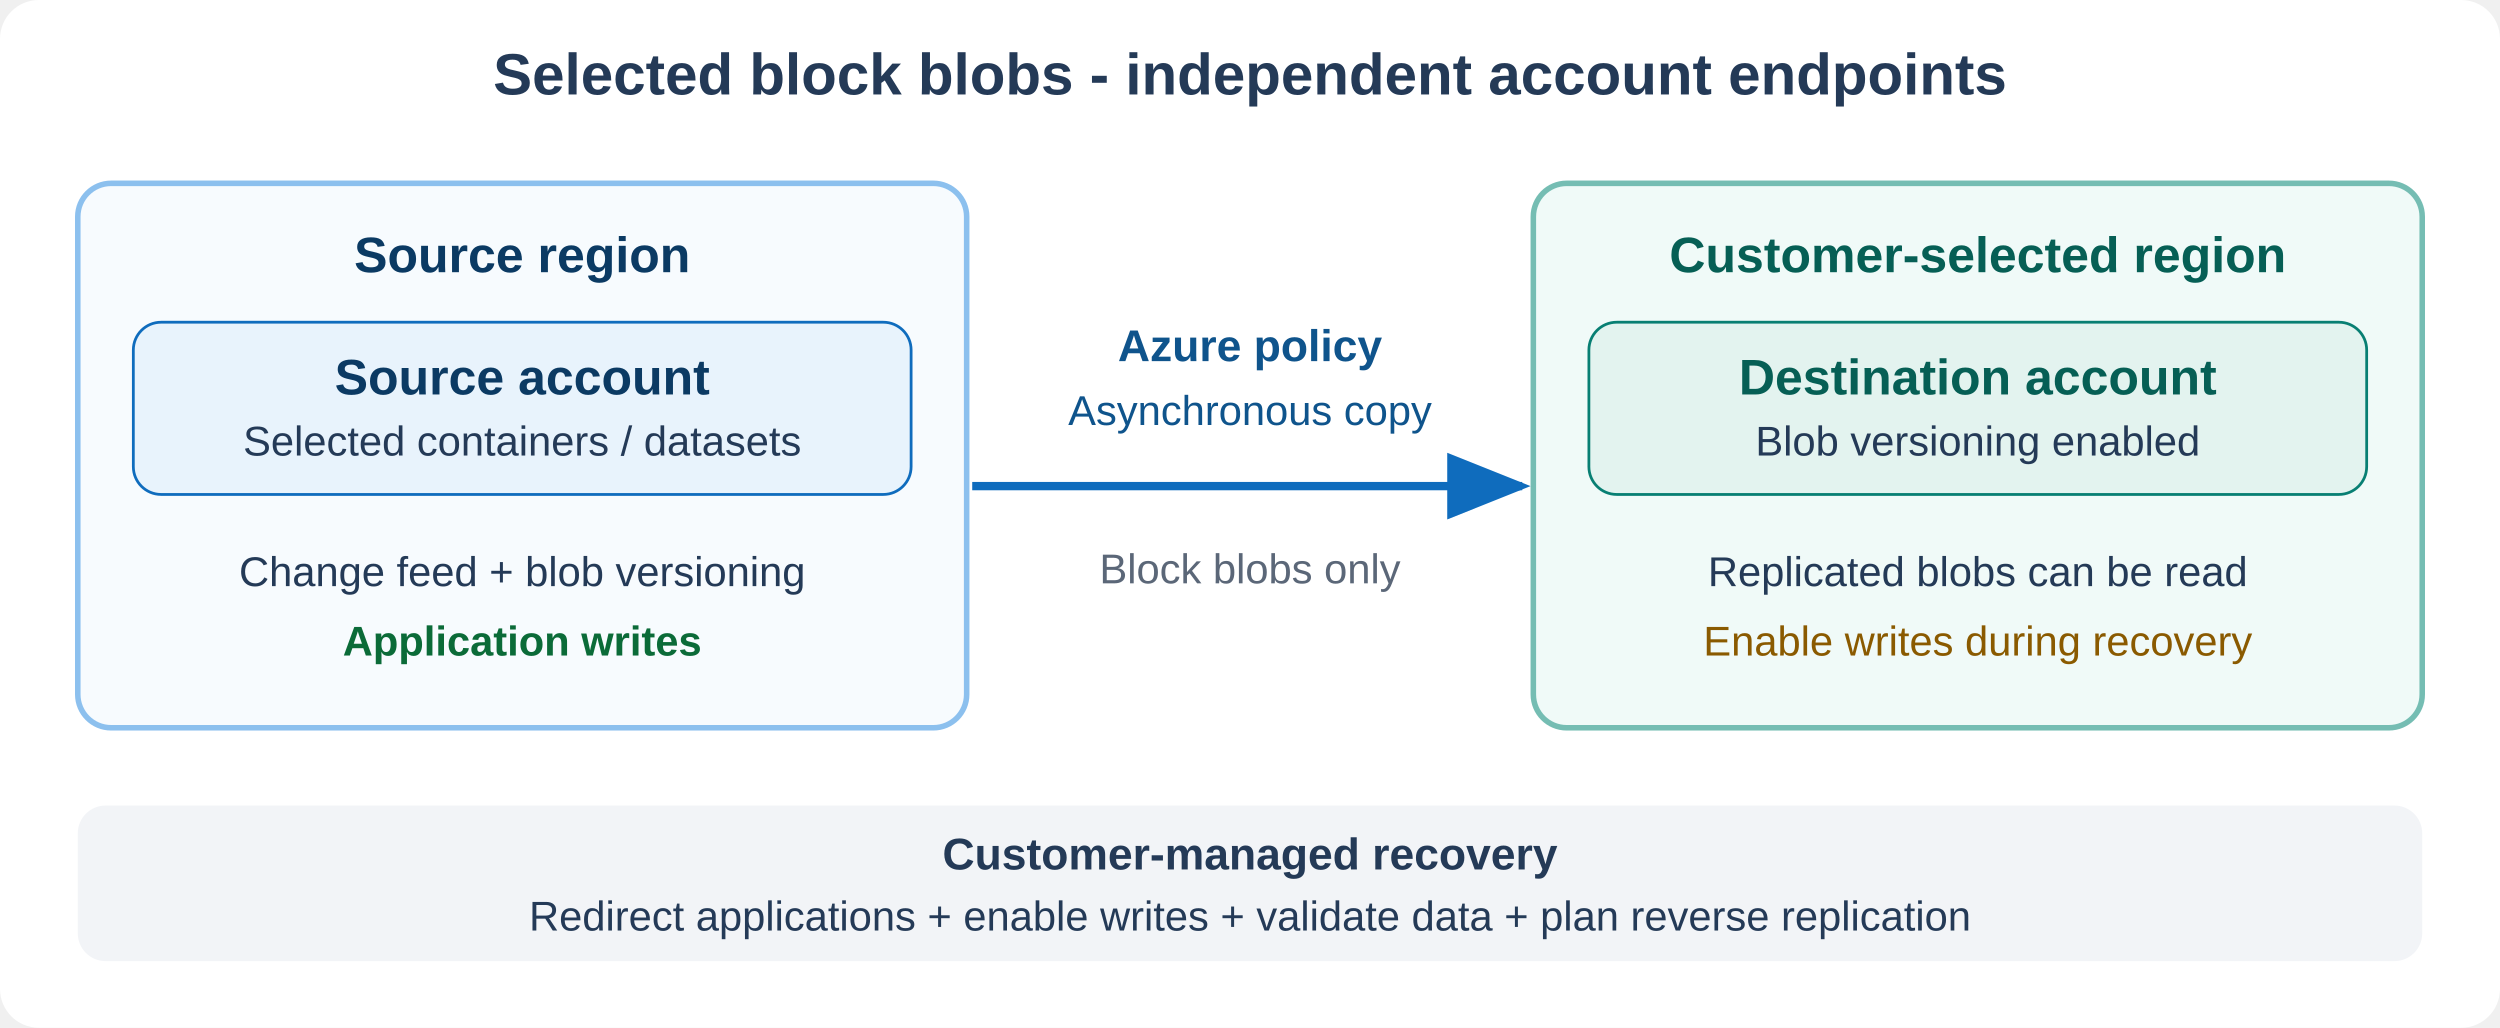
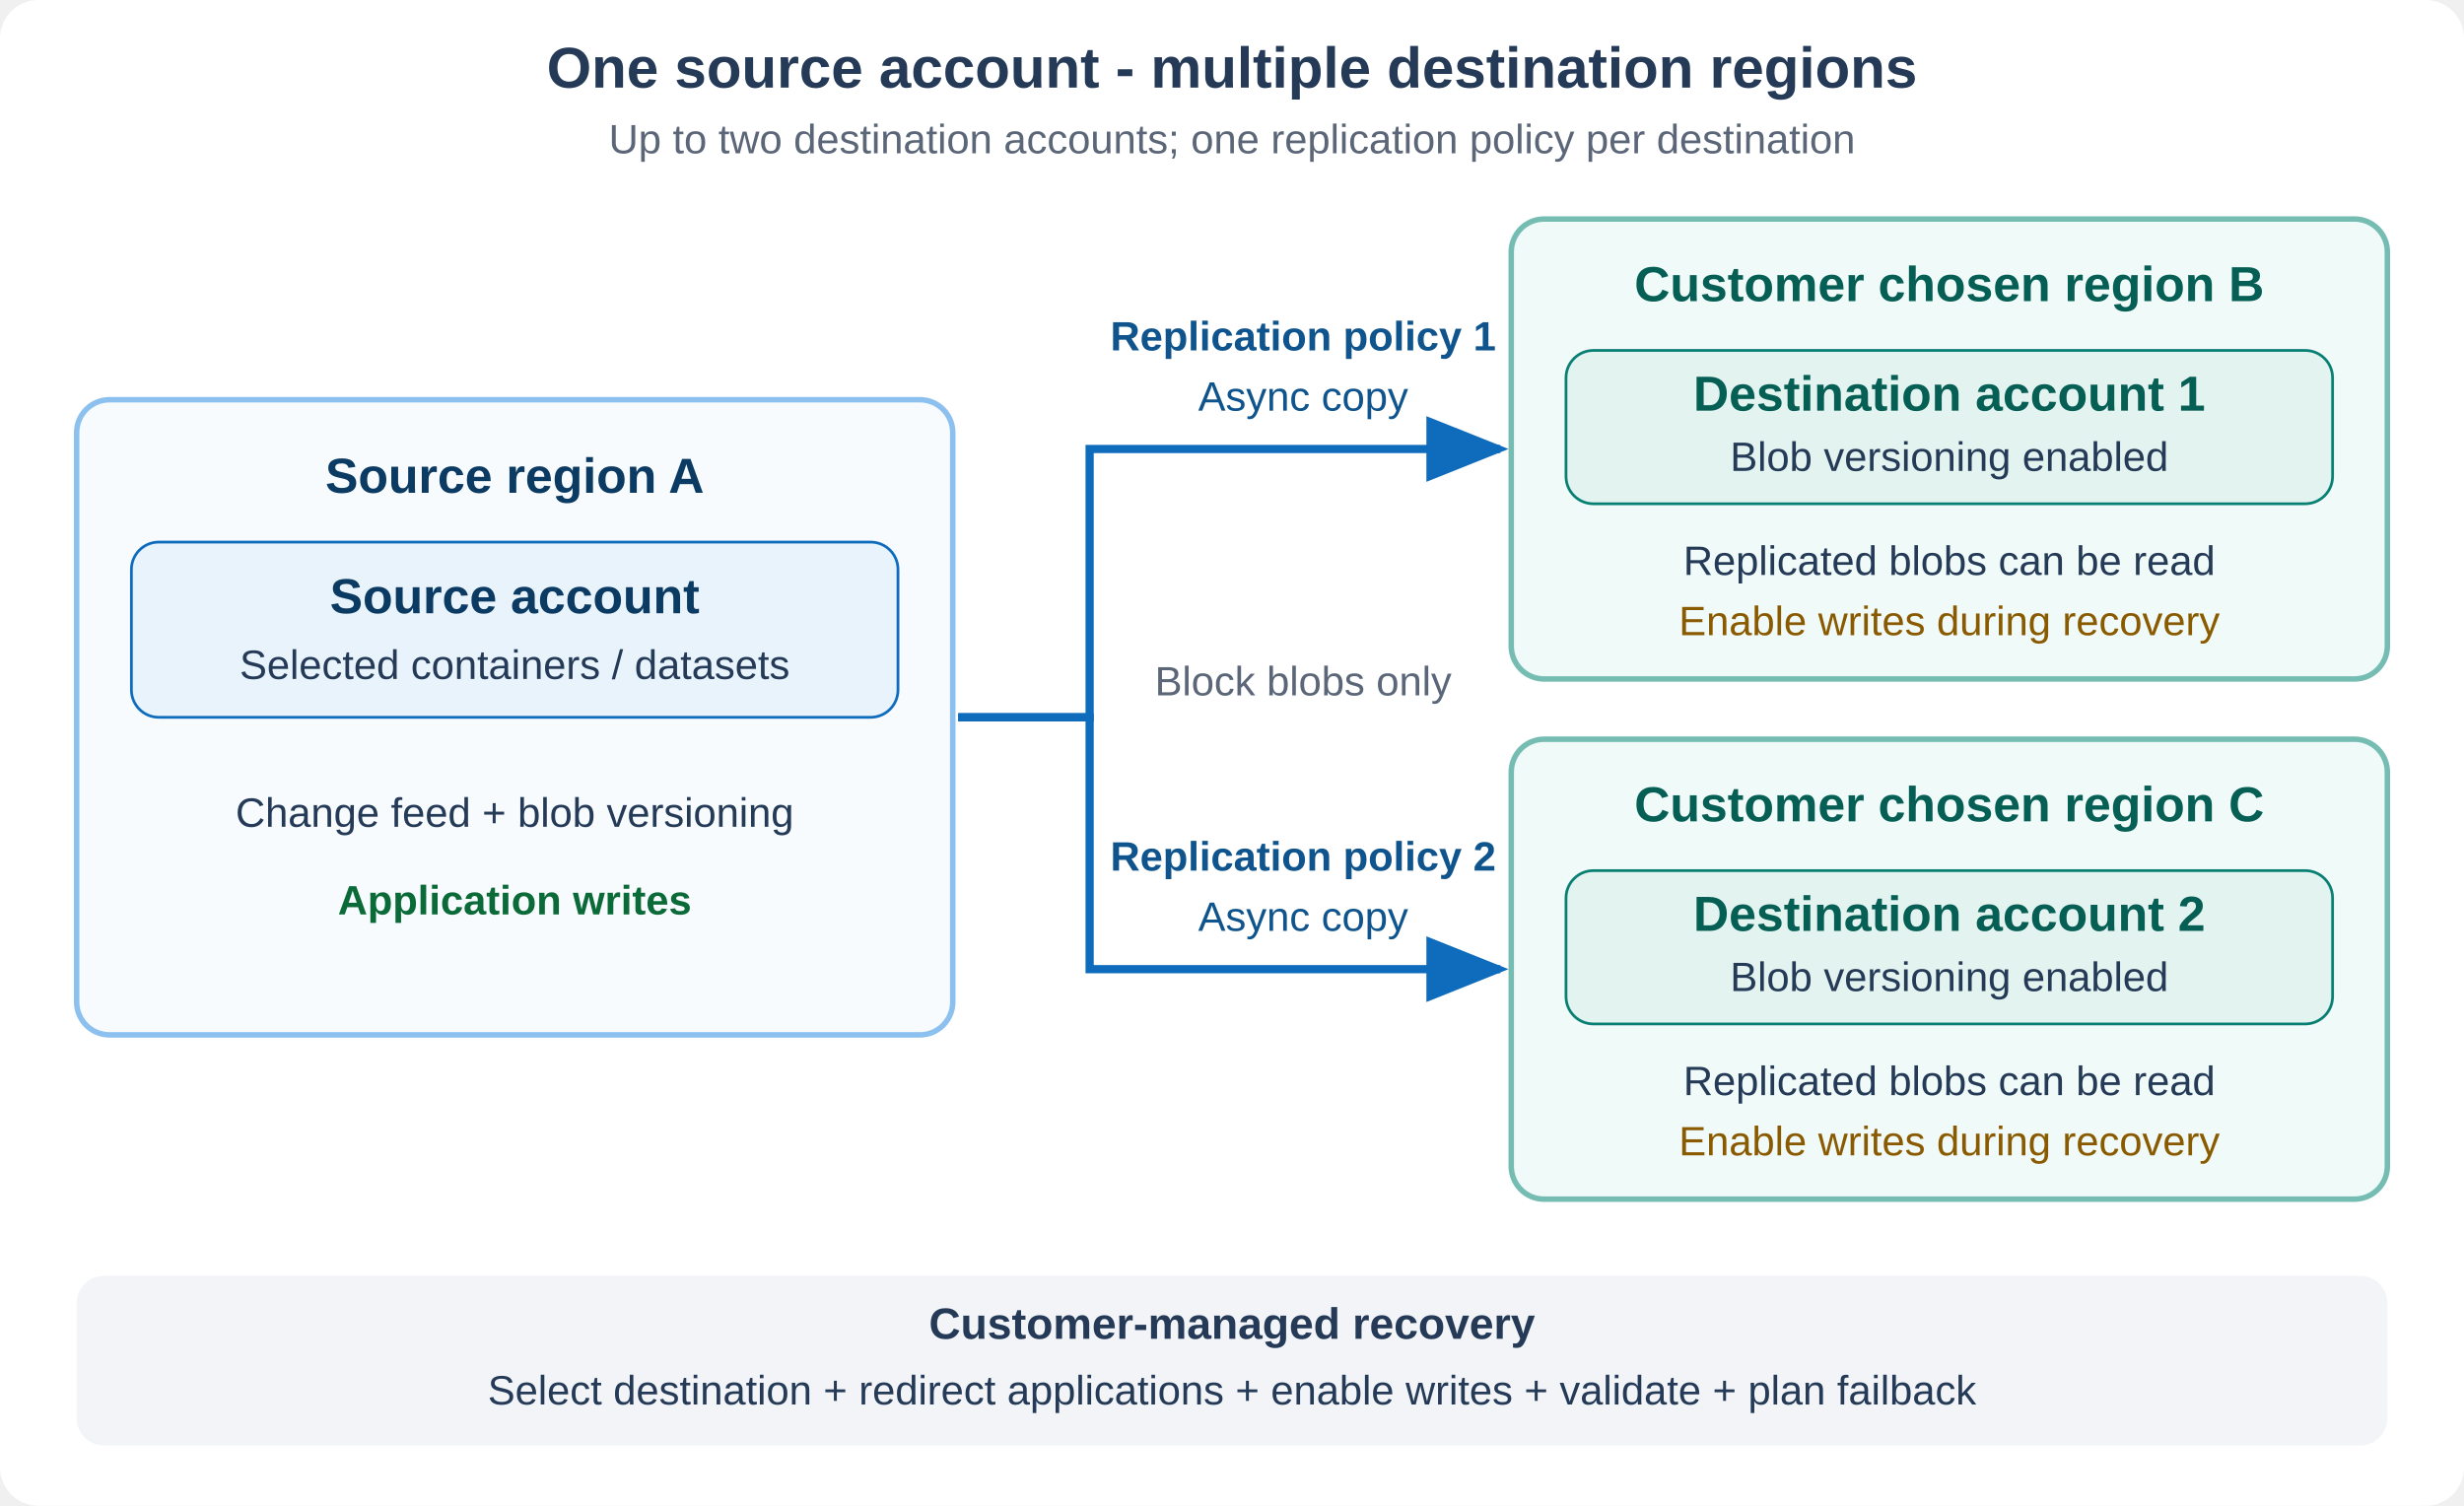
- <svg xmlns="http://www.w3.org/2000/svg" width="900" height="370" viewBox="0 0 900 370" role="img" aria-labelledby="title description" font-family="Segoe UI, Arial, sans-serif">
+ <svg xmlns="http://www.w3.org/2000/svg" width="900" height="550" viewBox="0 0 900 550" role="img" aria-labelledby="title description" font-family="Segoe UI, Arial, sans-serif">
  <defs>
    <marker id="arrow" markerWidth="10" markerHeight="8" refX="9" refY="4" orient="auto">
      <path d="M0 0 10 4 0 8Z" fill="#0F6CBD" />
    </marker>
  </defs>
-   <rect width="900" height="370" rx="14" fill="#FFFFFF" />
-   <text x="450" y="34" text-anchor="middle" font-size="21" font-weight="600" fill="#243A57">Selected block blobs - independent account endpoints</text>
-   <rect x="28" y="66" width="320" height="196" rx="12" fill="#F7FBFE" stroke="#8CC0EE" stroke-width="2" />
-   <text x="188" y="98" text-anchor="middle" font-size="18" font-weight="600" fill="#0B3A63">Source region</text>
-   <rect x="48" y="116" width="280" height="62" rx="10" fill="#E8F3FC" stroke="#0F6CBD" />
-   <text x="188" y="142" text-anchor="middle" font-size="18" font-weight="600" fill="#0B3A63">Source account</text>
-   <text x="188" y="164" text-anchor="middle" font-size="15" fill="#243A57">Selected containers / datasets</text>
-   <text x="188" y="211" text-anchor="middle" font-size="15" fill="#243A57">Change feed + blob versioning</text>
-   <text x="188" y="236" text-anchor="middle" font-size="15" font-weight="600" fill="#0B6B38">Application writes</text>
-   <rect x="552" y="66" width="320" height="196" rx="12" fill="#F0FAF8" stroke="#75BDB3" stroke-width="2" />
-   <text x="712" y="98" text-anchor="middle" font-size="18" font-weight="600" fill="#065F55">Customer-selected region</text>
-   <rect x="572" y="116" width="280" height="62" rx="10" fill="#E3F3EF" stroke="#087F73" />
-   <text x="712" y="142" text-anchor="middle" font-size="18" font-weight="600" fill="#065F55">Destination account</text>
-   <text x="712" y="164" text-anchor="middle" font-size="15" fill="#243A57">Blob versioning enabled</text>
-   <text x="712" y="211" text-anchor="middle" font-size="15" fill="#243A57">Replicated blobs can be read</text>
-   <text x="712" y="236" text-anchor="middle" font-size="15" fill="#8A5A00">Enable writes during recovery</text>
-   <path d="M350 175H548" fill="none" stroke="#0F6CBD" stroke-width="3" marker-end="url(#arrow)" />
-   <text x="450" y="130" text-anchor="middle" font-size="16" font-weight="600" fill="#0F548C">Azure policy</text>
-   <text x="450" y="153" text-anchor="middle" font-size="15" fill="#0F548C">Asynchronous copy</text>
-   <text x="450" y="210" text-anchor="middle" font-size="15" fill="#5B6778">Block blobs only</text>
-   <rect x="28" y="290" width="844" height="56" rx="10" fill="#F2F4F7" />
-   <text x="450" y="313" text-anchor="middle" font-size="16" font-weight="600" fill="#243A57">Customer-managed recovery</text>
-   <text x="450" y="335" text-anchor="middle" font-size="15" fill="#243A57">Redirect applications + enable writes + validate data + plan reverse replication</text>
+   <rect width="900" height="550" rx="14" fill="#FFFFFF" />
+   <text x="450" y="32" text-anchor="middle" font-size="21" font-weight="600" fill="#243A57">One source account - multiple destination regions</text>
+   <text x="450" y="56" text-anchor="middle" font-size="15" fill="#5B6778">Up to two destination accounts; one replication policy per destination</text>
+   <rect x="28" y="146" width="320" height="232" rx="12" fill="#F7FBFE" stroke="#8CC0EE" stroke-width="2" />
+   <text x="188" y="180" text-anchor="middle" font-size="18" font-weight="600" fill="#0B3A63">Source region A</text>
+   <rect x="48" y="198" width="280" height="64" rx="10" fill="#E8F3FC" stroke="#0F6CBD" />
+   <text x="188" y="224" text-anchor="middle" font-size="18" font-weight="600" fill="#0B3A63">Source account</text>
+   <text x="188" y="248" text-anchor="middle" font-size="15" fill="#243A57">Selected containers / datasets</text>
+   <text x="188" y="302" text-anchor="middle" font-size="15" fill="#243A57">Change feed + blob versioning</text>
+   <text x="188" y="334" text-anchor="middle" font-size="15" font-weight="600" fill="#0B6B38">Application writes</text>
+   <rect x="552" y="80" width="320" height="168" rx="12" fill="#F0FAF8" stroke="#75BDB3" stroke-width="2" />
+   <text x="712" y="110" text-anchor="middle" font-size="18" font-weight="600" fill="#065F55">Customer chosen region B</text>
+   <rect x="572" y="128" width="280" height="56" rx="10" fill="#E3F3EF" stroke="#087F73" />
+   <text x="712" y="150" text-anchor="middle" font-size="18" font-weight="600" fill="#065F55">Destination account 1</text>
+   <text x="712" y="172" text-anchor="middle" font-size="15" fill="#243A57">Blob versioning enabled</text>
+   <text x="712" y="210" text-anchor="middle" font-size="15" fill="#243A57">Replicated blobs can be read</text>
+   <text x="712" y="232" text-anchor="middle" font-size="15" fill="#8A5A00">Enable writes during recovery</text>
+   <rect x="552" y="270" width="320" height="168" rx="12" fill="#F0FAF8" stroke="#75BDB3" stroke-width="2" />
+   <text x="712" y="300" text-anchor="middle" font-size="18" font-weight="600" fill="#065F55">Customer chosen region C</text>
+   <rect x="572" y="318" width="280" height="56" rx="10" fill="#E3F3EF" stroke="#087F73" />
+   <text x="712" y="340" text-anchor="middle" font-size="18" font-weight="600" fill="#065F55">Destination account 2</text>
+   <text x="712" y="362" text-anchor="middle" font-size="15" fill="#243A57">Blob versioning enabled</text>
+   <text x="712" y="400" text-anchor="middle" font-size="15" fill="#243A57">Replicated blobs can be read</text>
+   <text x="712" y="422" text-anchor="middle" font-size="15" fill="#8A5A00">Enable writes during recovery</text>
+   <path d="M350 262H398V164H548" fill="none" stroke="#0F6CBD" stroke-width="3" marker-end="url(#arrow)" />
+   <path d="M350 262H398V354H548" fill="none" stroke="#0F6CBD" stroke-width="3" marker-end="url(#arrow)" />
+   <text x="476" y="128" text-anchor="middle" font-size="15" font-weight="600" fill="#0F548C">Replication policy 1</text>
+   <text x="476" y="150" text-anchor="middle" font-size="15" fill="#0F548C">Async copy</text>
+   <text x="476" y="254" text-anchor="middle" font-size="15" fill="#5B6778">Block blobs only</text>
+   <text x="476" y="318" text-anchor="middle" font-size="15" font-weight="600" fill="#0F548C">Replication policy 2</text>
+   <text x="476" y="340" text-anchor="middle" font-size="15" fill="#0F548C">Async copy</text>
+   <rect x="28" y="466" width="844" height="62" rx="10" fill="#F2F4F7" />
+   <text x="450" y="489" text-anchor="middle" font-size="16" font-weight="600" fill="#243A57">Customer-managed recovery</text>
+   <text x="450" y="513" text-anchor="middle" font-size="15" fill="#243A57">Select destination + redirect applications + enable writes + validate + plan failback</text>
</svg>
